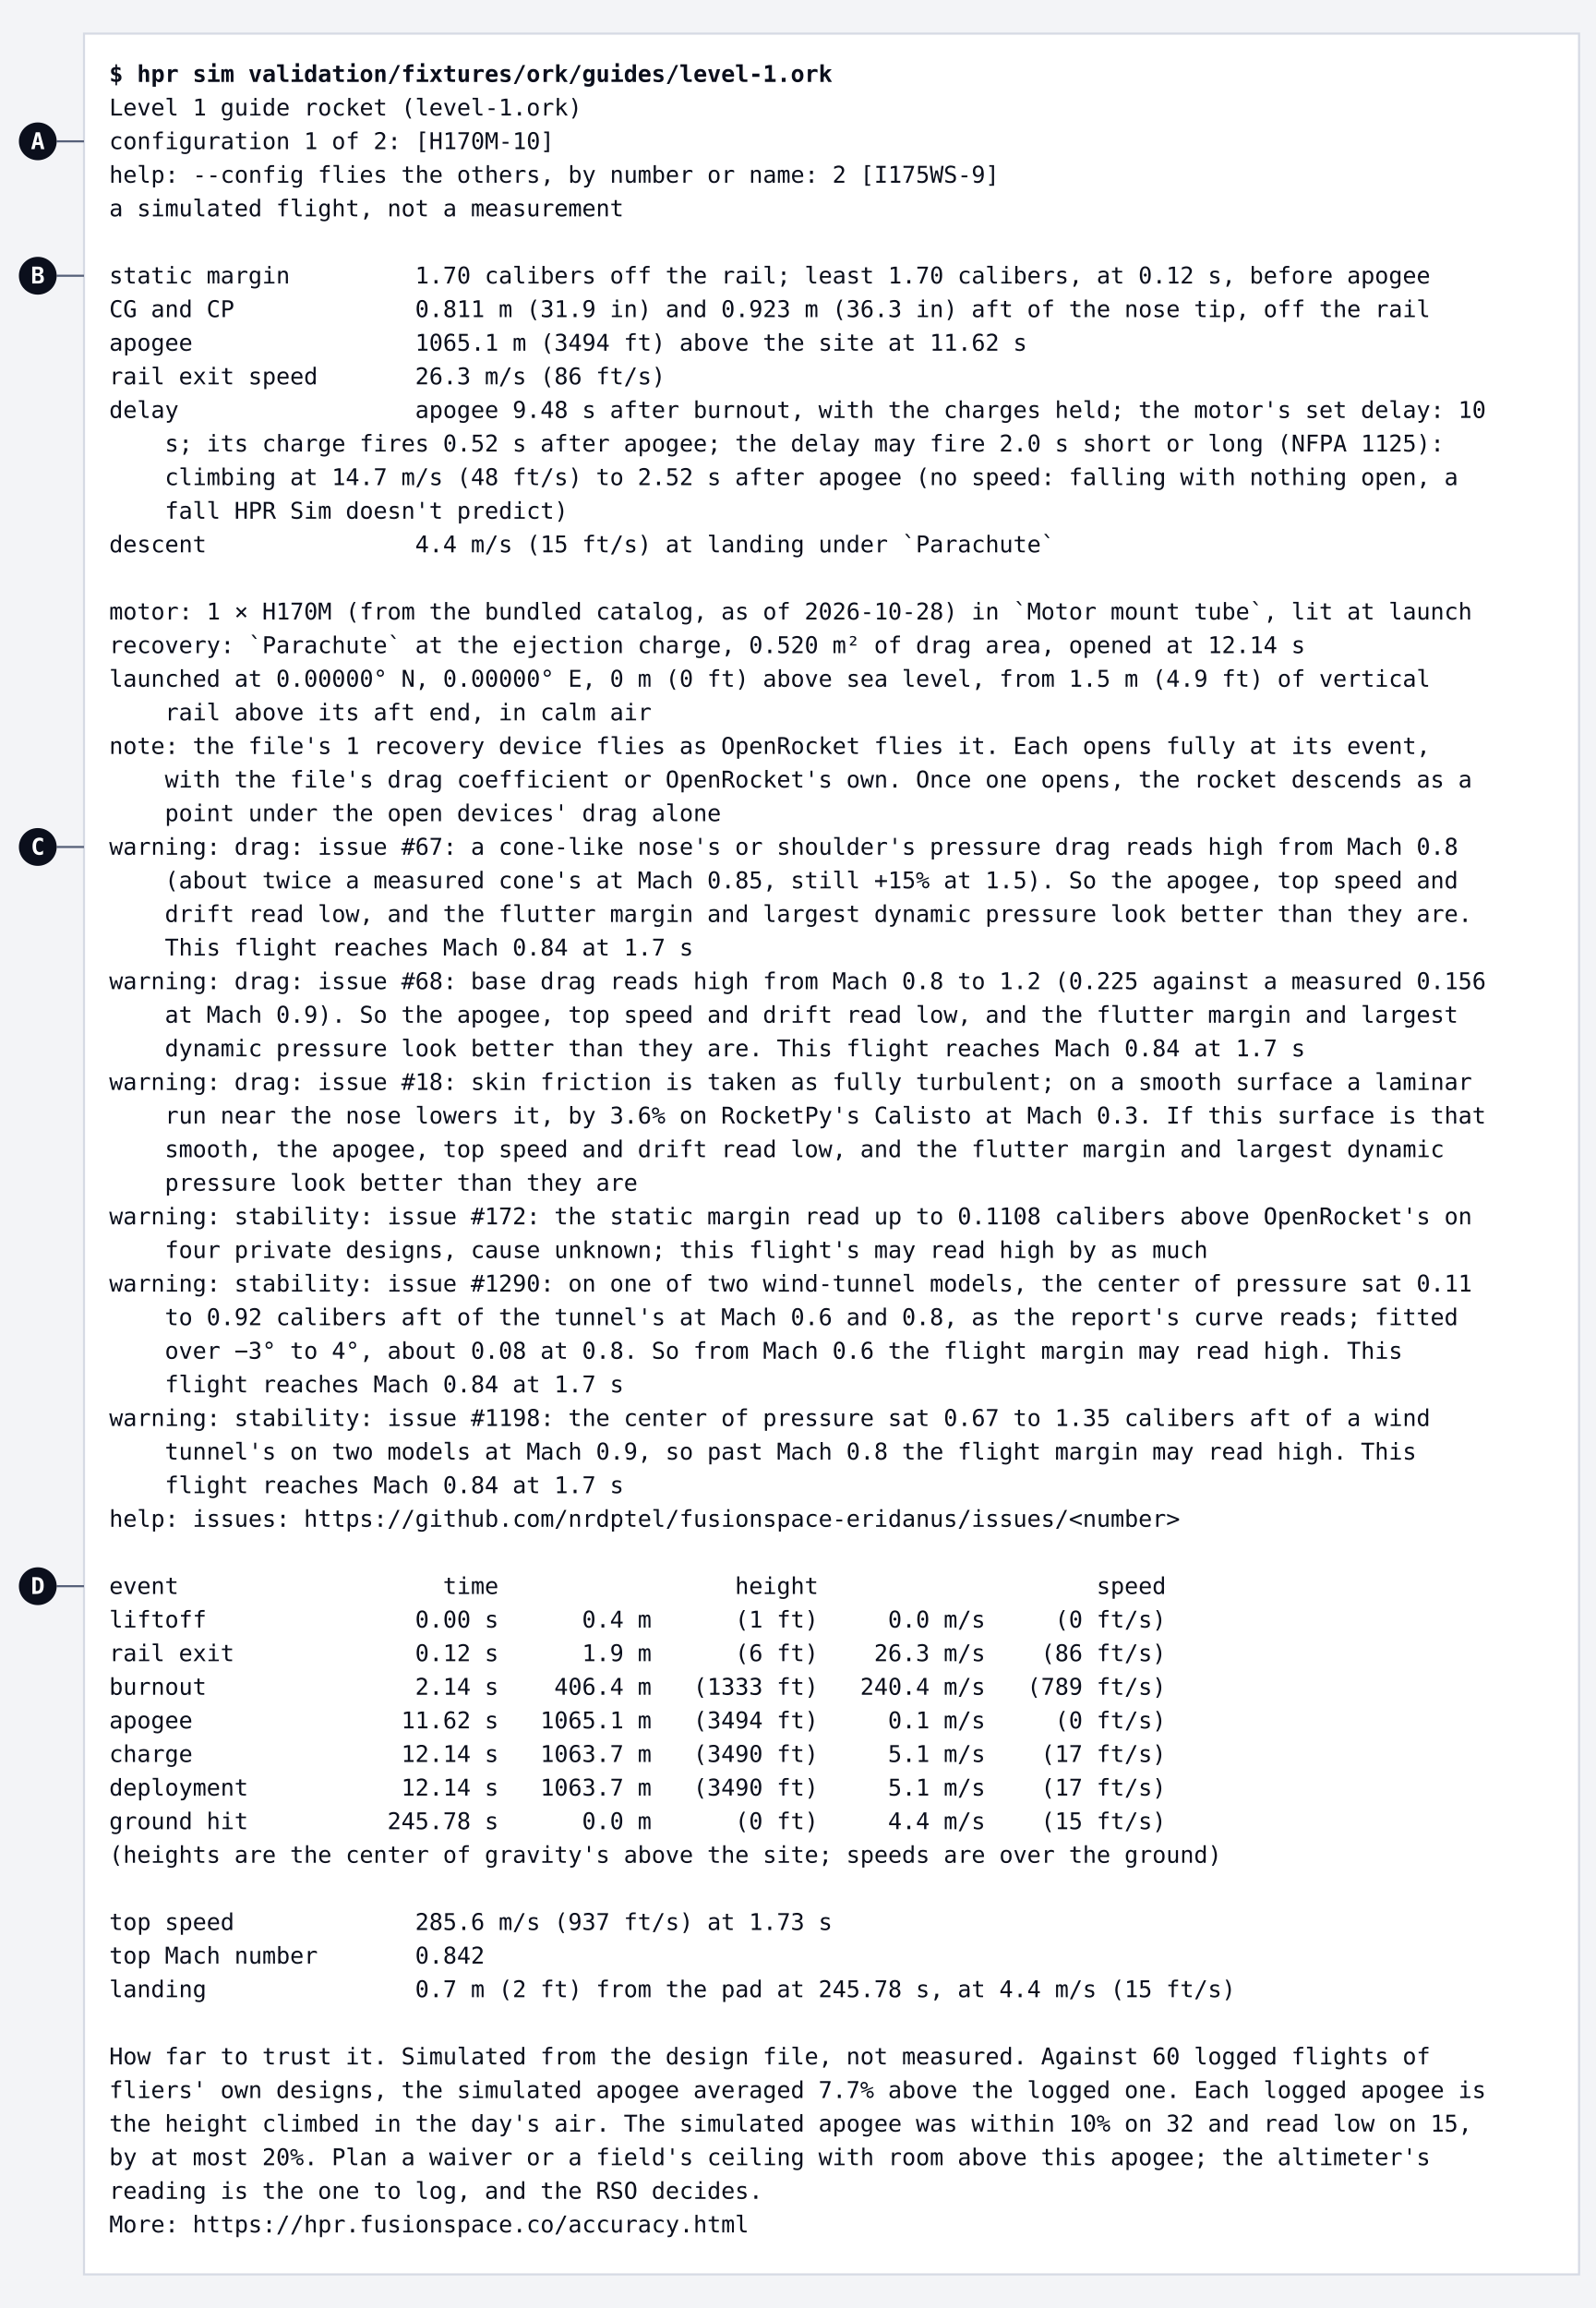
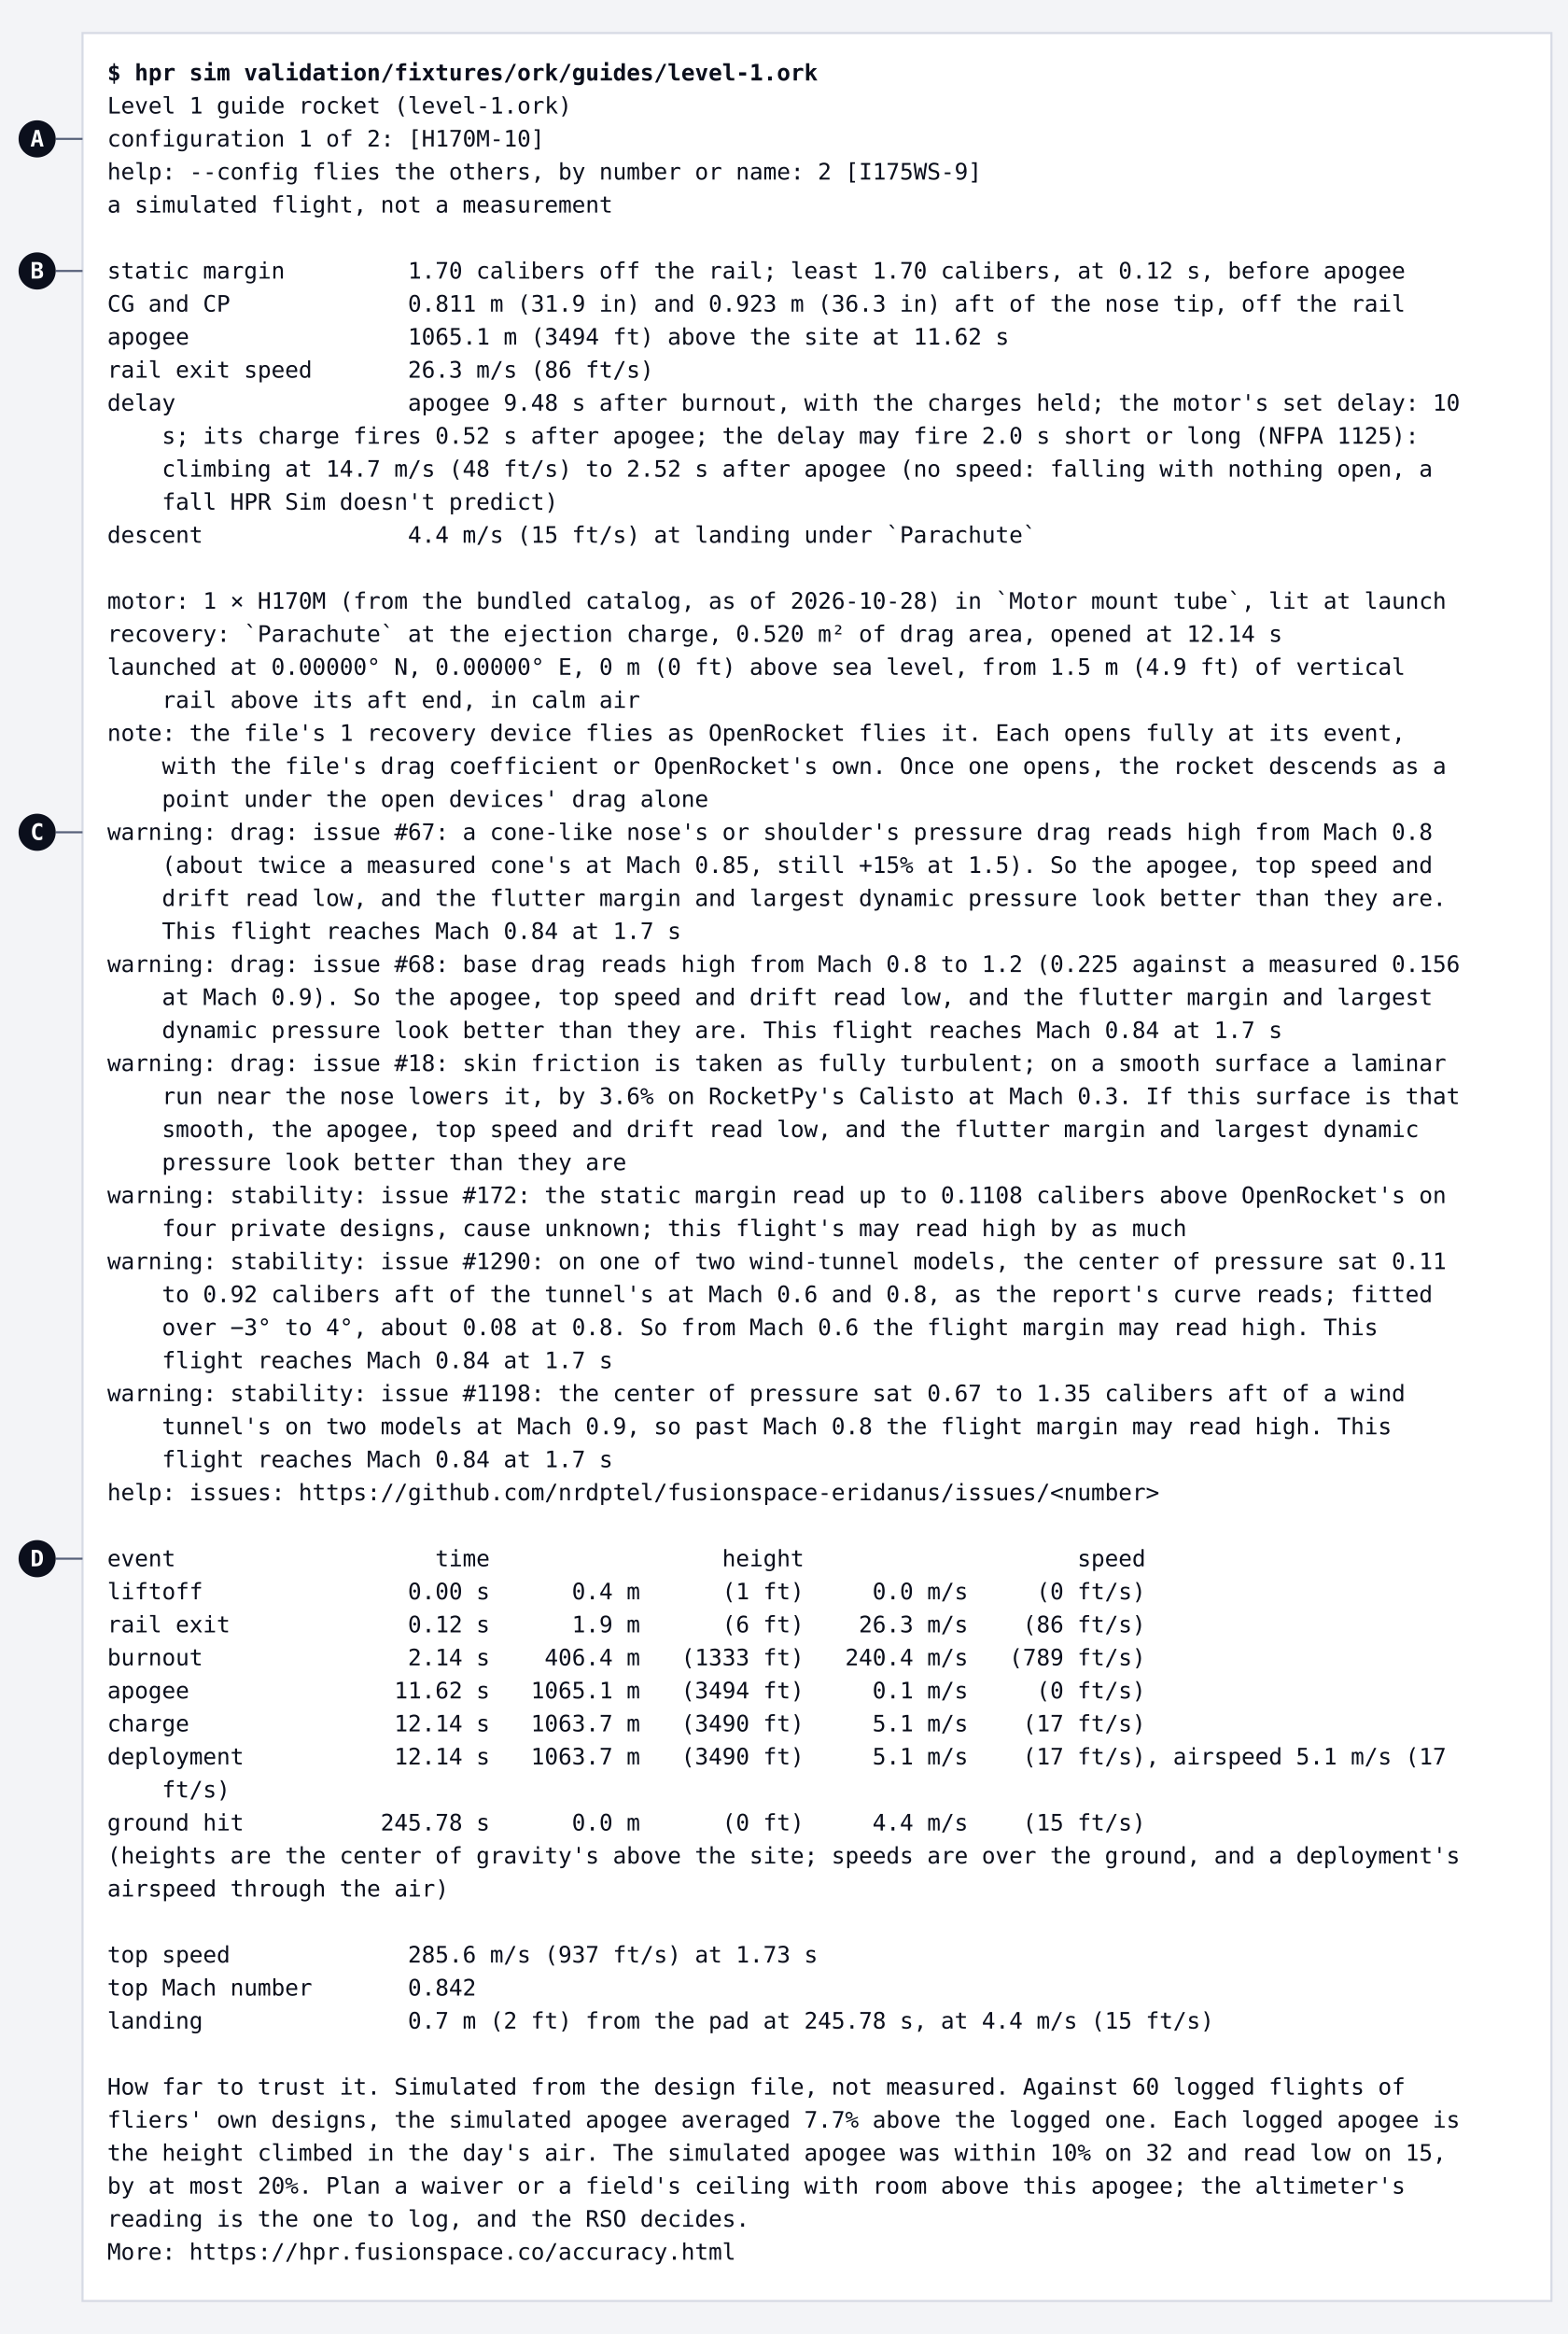
- <svg xmlns="http://www.w3.org/2000/svg" width="760" height="1099" viewBox="0 0 760 1099" font-family="'Cascadia Mono', ui-monospace, Menlo, Consolas, monospace" font-size="11" role="img" aria-labelledby="title" aria-describedby="desc">
-   <rect width="760" height="1099" fill="#F3F4F7" />
-   <rect x="40" y="16" width="712" height="1067" fill="#FFFFFF" stroke="#D6DAE4" stroke-width="1" />
+ <svg xmlns="http://www.w3.org/2000/svg" width="760" height="1131" viewBox="0 0 760 1131" font-family="'Cascadia Mono', ui-monospace, Menlo, Consolas, monospace" font-size="11" role="img" aria-labelledby="title" aria-describedby="desc">
+   <rect width="760" height="1131" fill="#F3F4F7" />
+   <rect x="40" y="16" width="712" height="1099" fill="#FFFFFF" stroke="#D6DAE4" stroke-width="1" />
  <text x="52" y="39" xml:space="preserve" font-weight="600" fill="#0B0F1C">$ hpr sim validation/fixtures/ork/guides/level-1.ork</text>
  <text x="52" y="55" xml:space="preserve" fill="#0B0F1C">Level 1 guide rocket (level-1.ork)</text>
  <text x="52" y="71" xml:space="preserve" fill="#0B0F1C">configuration 1 of 2: [H170M-10]</text>
  <text x="52" y="87" xml:space="preserve" fill="#0B0F1C">help: --config flies the others, by number or name: 2 [I175WS-9]</text>
  <text x="52" y="103" xml:space="preserve" fill="#0B0F1C">a simulated flight, not a measurement</text>
  <text x="52" y="135" xml:space="preserve" fill="#0B0F1C">static margin         1.70 calibers off the rail; least 1.70 calibers, at 0.12 s, before apogee</text>
  <text x="52" y="151" xml:space="preserve" fill="#0B0F1C">CG and CP             0.811 m (31.9 in) and 0.923 m (36.3 in) aft of the nose tip, off the rail</text>
  <text x="52" y="167" xml:space="preserve" fill="#0B0F1C">apogee                1065.1 m (3494 ft) above the site at 11.62 s</text>
  <text x="52" y="183" xml:space="preserve" fill="#0B0F1C">rail exit speed       26.3 m/s (86 ft/s)</text>
  <text x="52" y="199" xml:space="preserve" fill="#0B0F1C">delay                 apogee 9.48 s after burnout, with the charges held; the motor's set delay: 10</text>
  <text x="52" y="215" xml:space="preserve" fill="#0B0F1C">    s; its charge fires 0.52 s after apogee; the delay may fire 2.0 s short or long (NFPA 1125):</text>
  <text x="52" y="231" xml:space="preserve" fill="#0B0F1C">    climbing at 14.7 m/s (48 ft/s) to 2.52 s after apogee (no speed: falling with nothing open, a</text>
  <text x="52" y="247" xml:space="preserve" fill="#0B0F1C">    fall HPR Sim doesn't predict)</text>
  <text x="52" y="263" xml:space="preserve" fill="#0B0F1C">descent               4.4 m/s (15 ft/s) at landing under `Parachute`</text>
  <text x="52" y="295" xml:space="preserve" fill="#0B0F1C">motor: 1 × H170M (from the bundled catalog, as of 2026-10-28) in `Motor mount tube`, lit at launch</text>
  <text x="52" y="311" xml:space="preserve" fill="#0B0F1C">recovery: `Parachute` at the ejection charge, 0.520 m² of drag area, opened at 12.14 s</text>
  <text x="52" y="327" xml:space="preserve" fill="#0B0F1C">launched at 0.00000° N, 0.00000° E, 0 m (0 ft) above sea level, from 1.5 m (4.9 ft) of vertical</text>
  <text x="52" y="343" xml:space="preserve" fill="#0B0F1C">    rail above its aft end, in calm air</text>
  <text x="52" y="359" xml:space="preserve" fill="#0B0F1C">note: the file's 1 recovery device flies as OpenRocket flies it. Each opens fully at its event,</text>
  <text x="52" y="375" xml:space="preserve" fill="#0B0F1C">    with the file's drag coefficient or OpenRocket's own. Once one opens, the rocket descends as a</text>
  <text x="52" y="391" xml:space="preserve" fill="#0B0F1C">    point under the open devices' drag alone</text>
  <text x="52" y="407" xml:space="preserve" fill="#0B0F1C">warning: drag: issue #67: a cone-like nose's or shoulder's pressure drag reads high from Mach 0.8</text>
  <text x="52" y="423" xml:space="preserve" fill="#0B0F1C">    (about twice a measured cone's at Mach 0.85, still +15% at 1.5). So the apogee, top speed and</text>
  <text x="52" y="439" xml:space="preserve" fill="#0B0F1C">    drift read low, and the flutter margin and largest dynamic pressure look better than they are.</text>
  <text x="52" y="455" xml:space="preserve" fill="#0B0F1C">    This flight reaches Mach 0.84 at 1.7 s</text>
  <text x="52" y="471" xml:space="preserve" fill="#0B0F1C">warning: drag: issue #68: base drag reads high from Mach 0.8 to 1.2 (0.225 against a measured 0.156</text>
  <text x="52" y="487" xml:space="preserve" fill="#0B0F1C">    at Mach 0.9). So the apogee, top speed and drift read low, and the flutter margin and largest</text>
  <text x="52" y="503" xml:space="preserve" fill="#0B0F1C">    dynamic pressure look better than they are. This flight reaches Mach 0.84 at 1.7 s</text>
  <text x="52" y="519" xml:space="preserve" fill="#0B0F1C">warning: drag: issue #18: skin friction is taken as fully turbulent; on a smooth surface a laminar</text>
  <text x="52" y="535" xml:space="preserve" fill="#0B0F1C">    run near the nose lowers it, by 3.6% on RocketPy's Calisto at Mach 0.3. If this surface is that</text>
  <text x="52" y="551" xml:space="preserve" fill="#0B0F1C">    smooth, the apogee, top speed and drift read low, and the flutter margin and largest dynamic</text>
  <text x="52" y="567" xml:space="preserve" fill="#0B0F1C">    pressure look better than they are</text>
  <text x="52" y="583" xml:space="preserve" fill="#0B0F1C">warning: stability: issue #172: the static margin read up to 0.1108 calibers above OpenRocket's on</text>
  <text x="52" y="599" xml:space="preserve" fill="#0B0F1C">    four private designs, cause unknown; this flight's may read high by as much</text>
  <text x="52" y="615" xml:space="preserve" fill="#0B0F1C">warning: stability: issue #1290: on one of two wind-tunnel models, the center of pressure sat 0.11</text>
  <text x="52" y="631" xml:space="preserve" fill="#0B0F1C">    to 0.92 calibers aft of the tunnel's at Mach 0.6 and 0.8, as the report's curve reads; fitted</text>
  <text x="52" y="647" xml:space="preserve" fill="#0B0F1C">    over −3° to 4°, about 0.08 at 0.8. So from Mach 0.6 the flight margin may read high. This</text>
  <text x="52" y="663" xml:space="preserve" fill="#0B0F1C">    flight reaches Mach 0.84 at 1.7 s</text>
  <text x="52" y="679" xml:space="preserve" fill="#0B0F1C">warning: stability: issue #1198: the center of pressure sat 0.67 to 1.35 calibers aft of a wind</text>
  <text x="52" y="695" xml:space="preserve" fill="#0B0F1C">    tunnel's on two models at Mach 0.9, so past Mach 0.8 the flight margin may read high. This</text>
  <text x="52" y="711" xml:space="preserve" fill="#0B0F1C">    flight reaches Mach 0.84 at 1.7 s</text>
  <text x="52" y="727" xml:space="preserve" fill="#0B0F1C">help: issues: https://github.com/nrdptel/fusionspace-eridanus/issues/&lt;number&gt;</text>
  <text x="52" y="759" xml:space="preserve" fill="#0B0F1C">event                   time                 height                    speed</text>
  <text x="52" y="775" xml:space="preserve" fill="#0B0F1C">liftoff               0.00 s      0.4 m      (1 ft)     0.0 m/s     (0 ft/s)</text>
  <text x="52" y="791" xml:space="preserve" fill="#0B0F1C">rail exit             0.12 s      1.9 m      (6 ft)    26.3 m/s    (86 ft/s)</text>
  <text x="52" y="807" xml:space="preserve" fill="#0B0F1C">burnout               2.14 s    406.4 m   (1333 ft)   240.4 m/s   (789 ft/s)</text>
  <text x="52" y="823" xml:space="preserve" fill="#0B0F1C">apogee               11.62 s   1065.1 m   (3494 ft)     0.1 m/s     (0 ft/s)</text>
  <text x="52" y="839" xml:space="preserve" fill="#0B0F1C">charge               12.14 s   1063.7 m   (3490 ft)     5.1 m/s    (17 ft/s)</text>
-   <text x="52" y="855" xml:space="preserve" fill="#0B0F1C">deployment           12.14 s   1063.7 m   (3490 ft)     5.1 m/s    (17 ft/s)</text>
-   <text x="52" y="871" xml:space="preserve" fill="#0B0F1C">ground hit          245.78 s      0.0 m      (0 ft)     4.4 m/s    (15 ft/s)</text>
-   <text x="52" y="887" xml:space="preserve" fill="#0B0F1C">(heights are the center of gravity's above the site; speeds are over the ground)</text>
-   <text x="52" y="919" xml:space="preserve" fill="#0B0F1C">top speed             285.6 m/s (937 ft/s) at 1.73 s</text>
-   <text x="52" y="935" xml:space="preserve" fill="#0B0F1C">top Mach number       0.842</text>
-   <text x="52" y="951" xml:space="preserve" fill="#0B0F1C">landing               0.7 m (2 ft) from the pad at 245.78 s, at 4.4 m/s (15 ft/s)</text>
-   <text x="52" y="983" xml:space="preserve" fill="#0B0F1C">How far to trust it. Simulated from the design file, not measured. Against 60 logged flights of</text>
-   <text x="52" y="999" xml:space="preserve" fill="#0B0F1C">fliers' own designs, the simulated apogee averaged 7.7% above the logged one. Each logged apogee is</text>
-   <text x="52" y="1015" xml:space="preserve" fill="#0B0F1C">the height climbed in the day's air. The simulated apogee was within 10% on 32 and read low on 15,</text>
-   <text x="52" y="1031" xml:space="preserve" fill="#0B0F1C">by at most 20%. Plan a waiver or a field's ceiling with room above this apogee; the altimeter's</text>
-   <text x="52" y="1047" xml:space="preserve" fill="#0B0F1C">reading is the one to log, and the RSO decides.</text>
-   <text x="52" y="1063" xml:space="preserve" fill="#0B0F1C">More: https://hpr.fusionspace.co/accuracy.html</text>
+   <text x="52" y="855" xml:space="preserve" fill="#0B0F1C">deployment           12.14 s   1063.7 m   (3490 ft)     5.1 m/s    (17 ft/s), airspeed 5.1 m/s (17</text>
+   <text x="52" y="871" xml:space="preserve" fill="#0B0F1C">    ft/s)</text>
+   <text x="52" y="887" xml:space="preserve" fill="#0B0F1C">ground hit          245.78 s      0.0 m      (0 ft)     4.4 m/s    (15 ft/s)</text>
+   <text x="52" y="903" xml:space="preserve" fill="#0B0F1C">(heights are the center of gravity's above the site; speeds are over the ground, and a deployment's</text>
+   <text x="52" y="919" xml:space="preserve" fill="#0B0F1C">airspeed through the air)</text>
+   <text x="52" y="951" xml:space="preserve" fill="#0B0F1C">top speed             285.6 m/s (937 ft/s) at 1.73 s</text>
+   <text x="52" y="967" xml:space="preserve" fill="#0B0F1C">top Mach number       0.842</text>
+   <text x="52" y="983" xml:space="preserve" fill="#0B0F1C">landing               0.7 m (2 ft) from the pad at 245.78 s, at 4.4 m/s (15 ft/s)</text>
+   <text x="52" y="1015" xml:space="preserve" fill="#0B0F1C">How far to trust it. Simulated from the design file, not measured. Against 60 logged flights of</text>
+   <text x="52" y="1031" xml:space="preserve" fill="#0B0F1C">fliers' own designs, the simulated apogee averaged 7.7% above the logged one. Each logged apogee is</text>
+   <text x="52" y="1047" xml:space="preserve" fill="#0B0F1C">the height climbed in the day's air. The simulated apogee was within 10% on 32 and read low on 15,</text>
+   <text x="52" y="1063" xml:space="preserve" fill="#0B0F1C">by at most 20%. Plan a waiver or a field's ceiling with room above this apogee; the altimeter's</text>
+   <text x="52" y="1079" xml:space="preserve" fill="#0B0F1C">reading is the one to log, and the RSO decides.</text>
+   <text x="52" y="1095" xml:space="preserve" fill="#0B0F1C">More: https://hpr.fusionspace.co/accuracy.html</text>
  <line x1="27" y1="67.3" x2="40" y2="67.3" stroke="#566079" stroke-width="1" />
  <circle cx="18" cy="67.3" r="9" fill="#0B0F1C" />
  <text x="18" y="71.0" text-anchor="middle" font-weight="600" fill="#FFFFFF">A</text>
  <line x1="27" y1="131.3" x2="40" y2="131.3" stroke="#566079" stroke-width="1" />
  <circle cx="18" cy="131.3" r="9" fill="#0B0F1C" />
  <text x="18" y="135.0" text-anchor="middle" font-weight="600" fill="#FFFFFF">B</text>
  <line x1="27" y1="403.3" x2="40" y2="403.3" stroke="#566079" stroke-width="1" />
  <circle cx="18" cy="403.3" r="9" fill="#0B0F1C" />
  <text x="18" y="407.0" text-anchor="middle" font-weight="600" fill="#FFFFFF">C</text>
  <line x1="27" y1="755.3" x2="40" y2="755.3" stroke="#566079" stroke-width="1" />
  <circle cx="18" cy="755.3" r="9" fill="#0B0F1C" />
  <text x="18" y="759.0" text-anchor="middle" font-weight="600" fill="#FFFFFF">D</text>
</svg>
